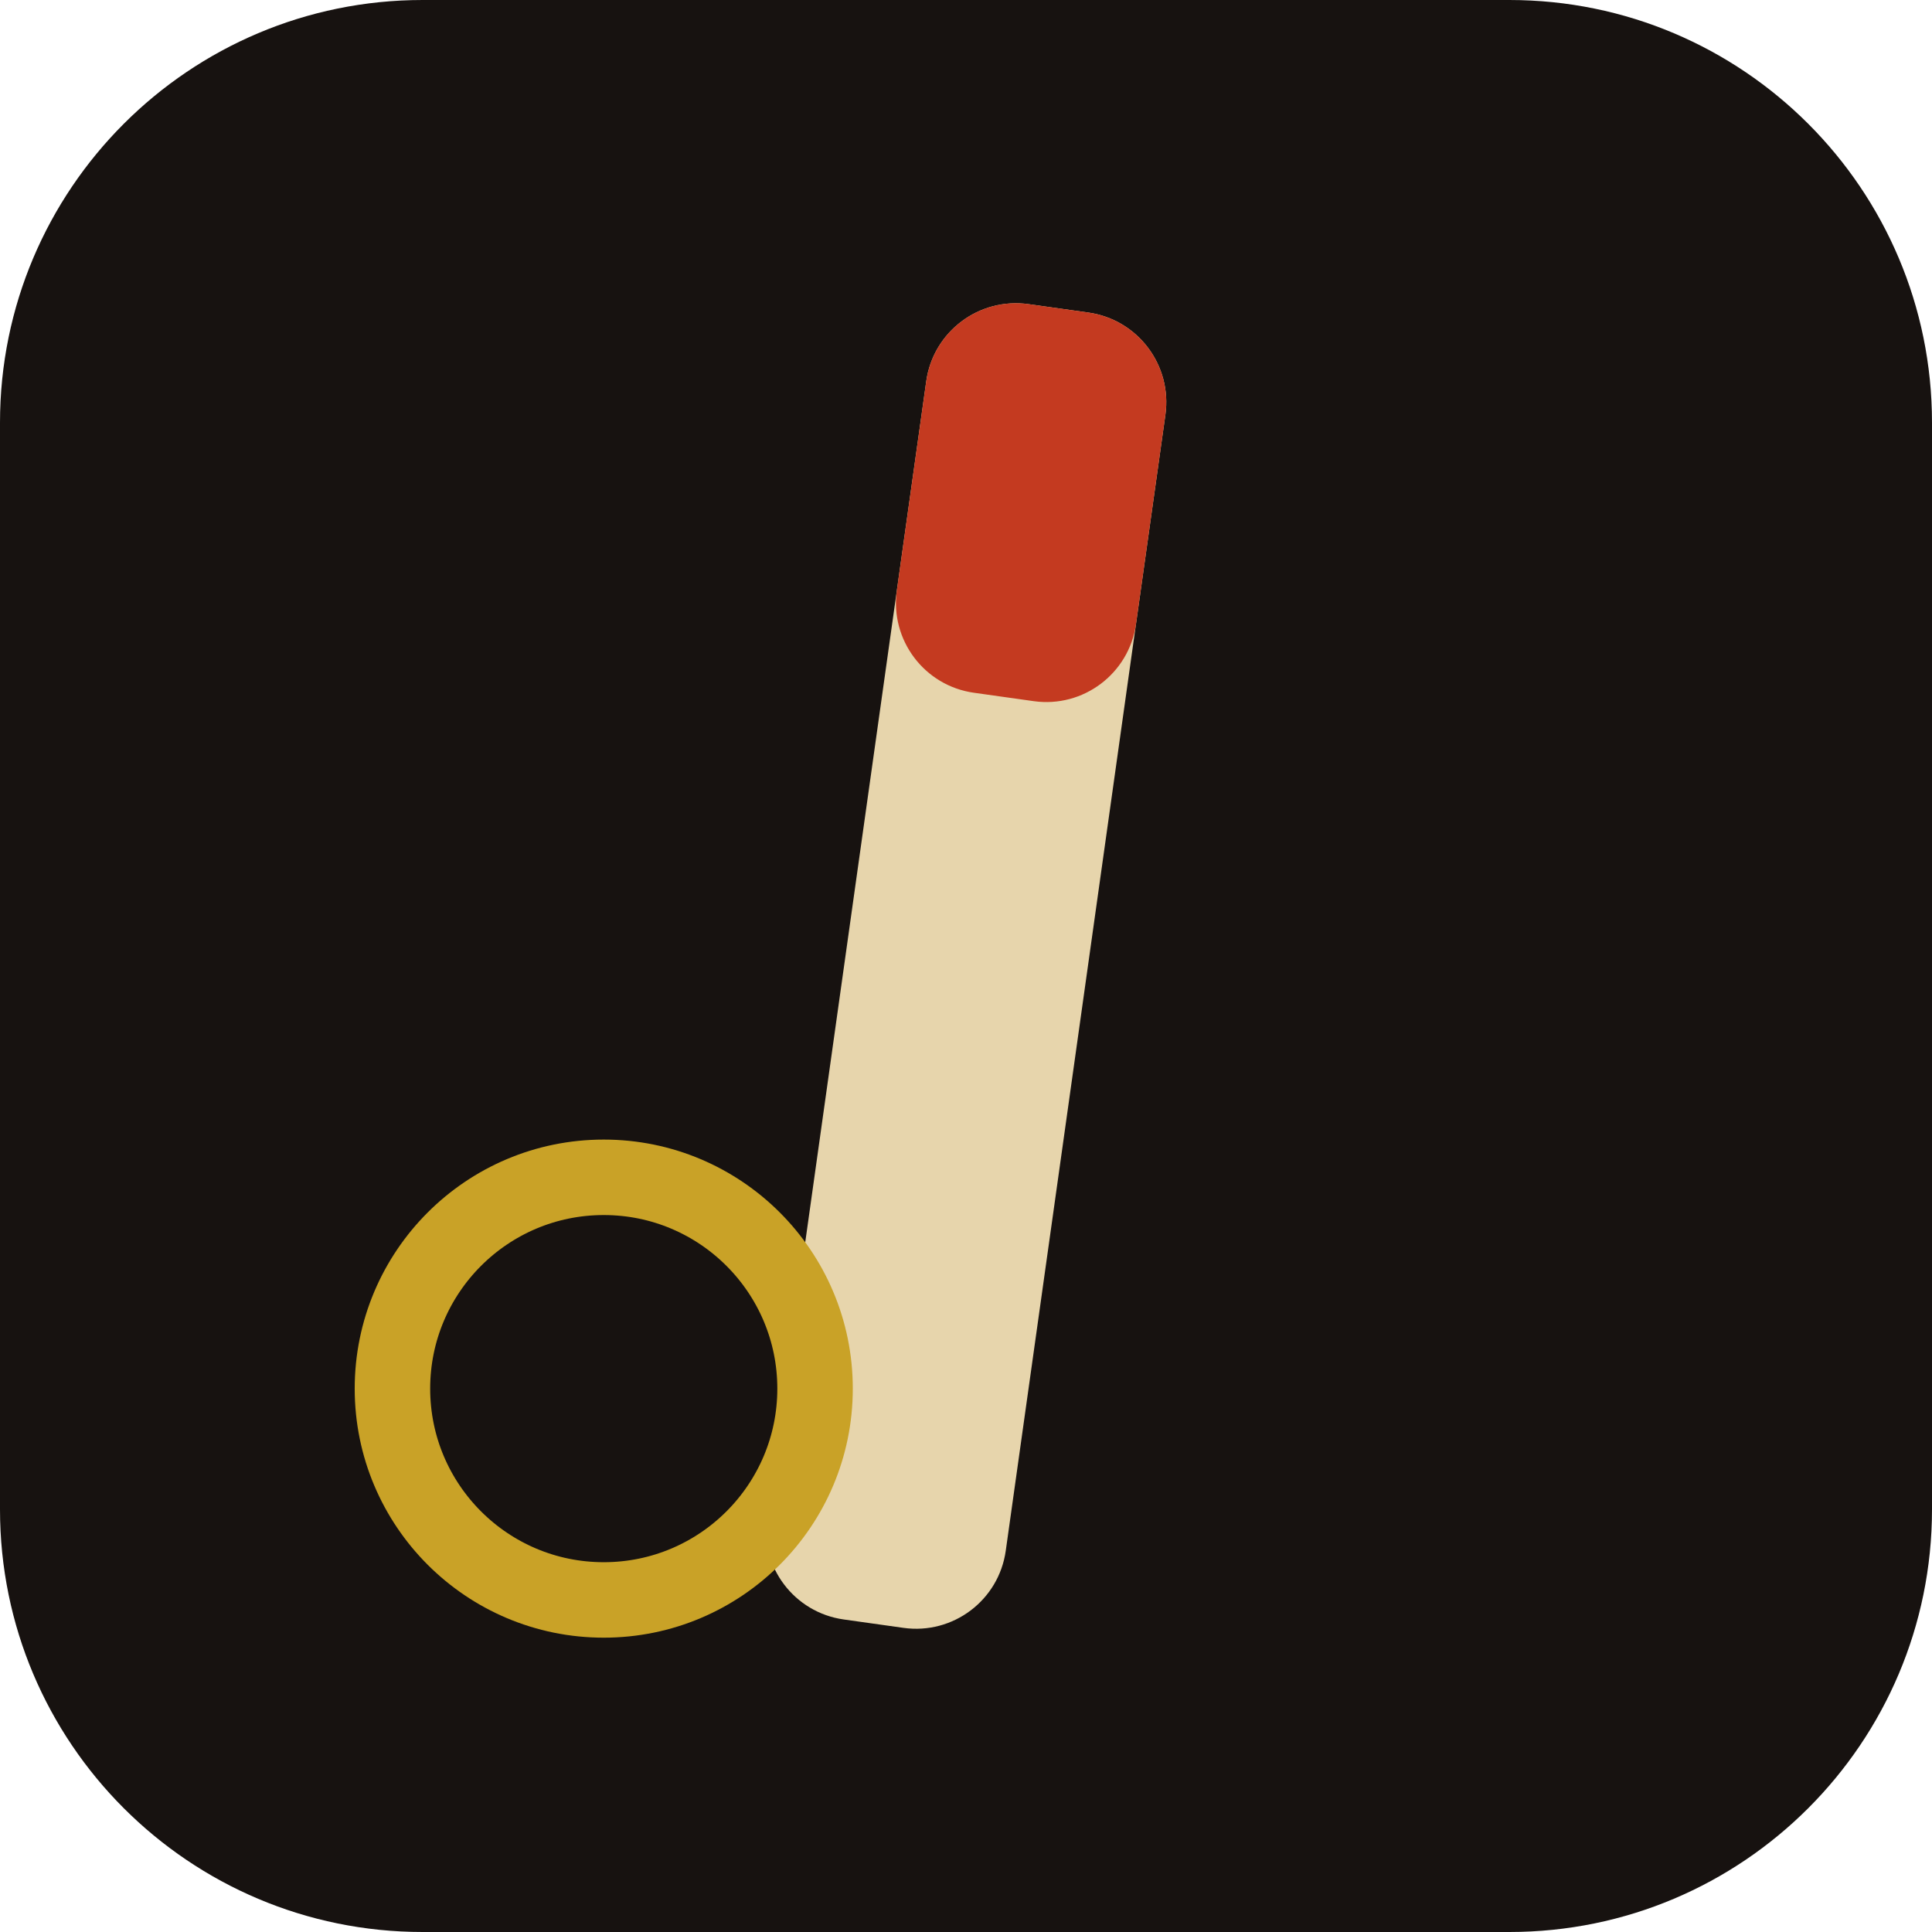
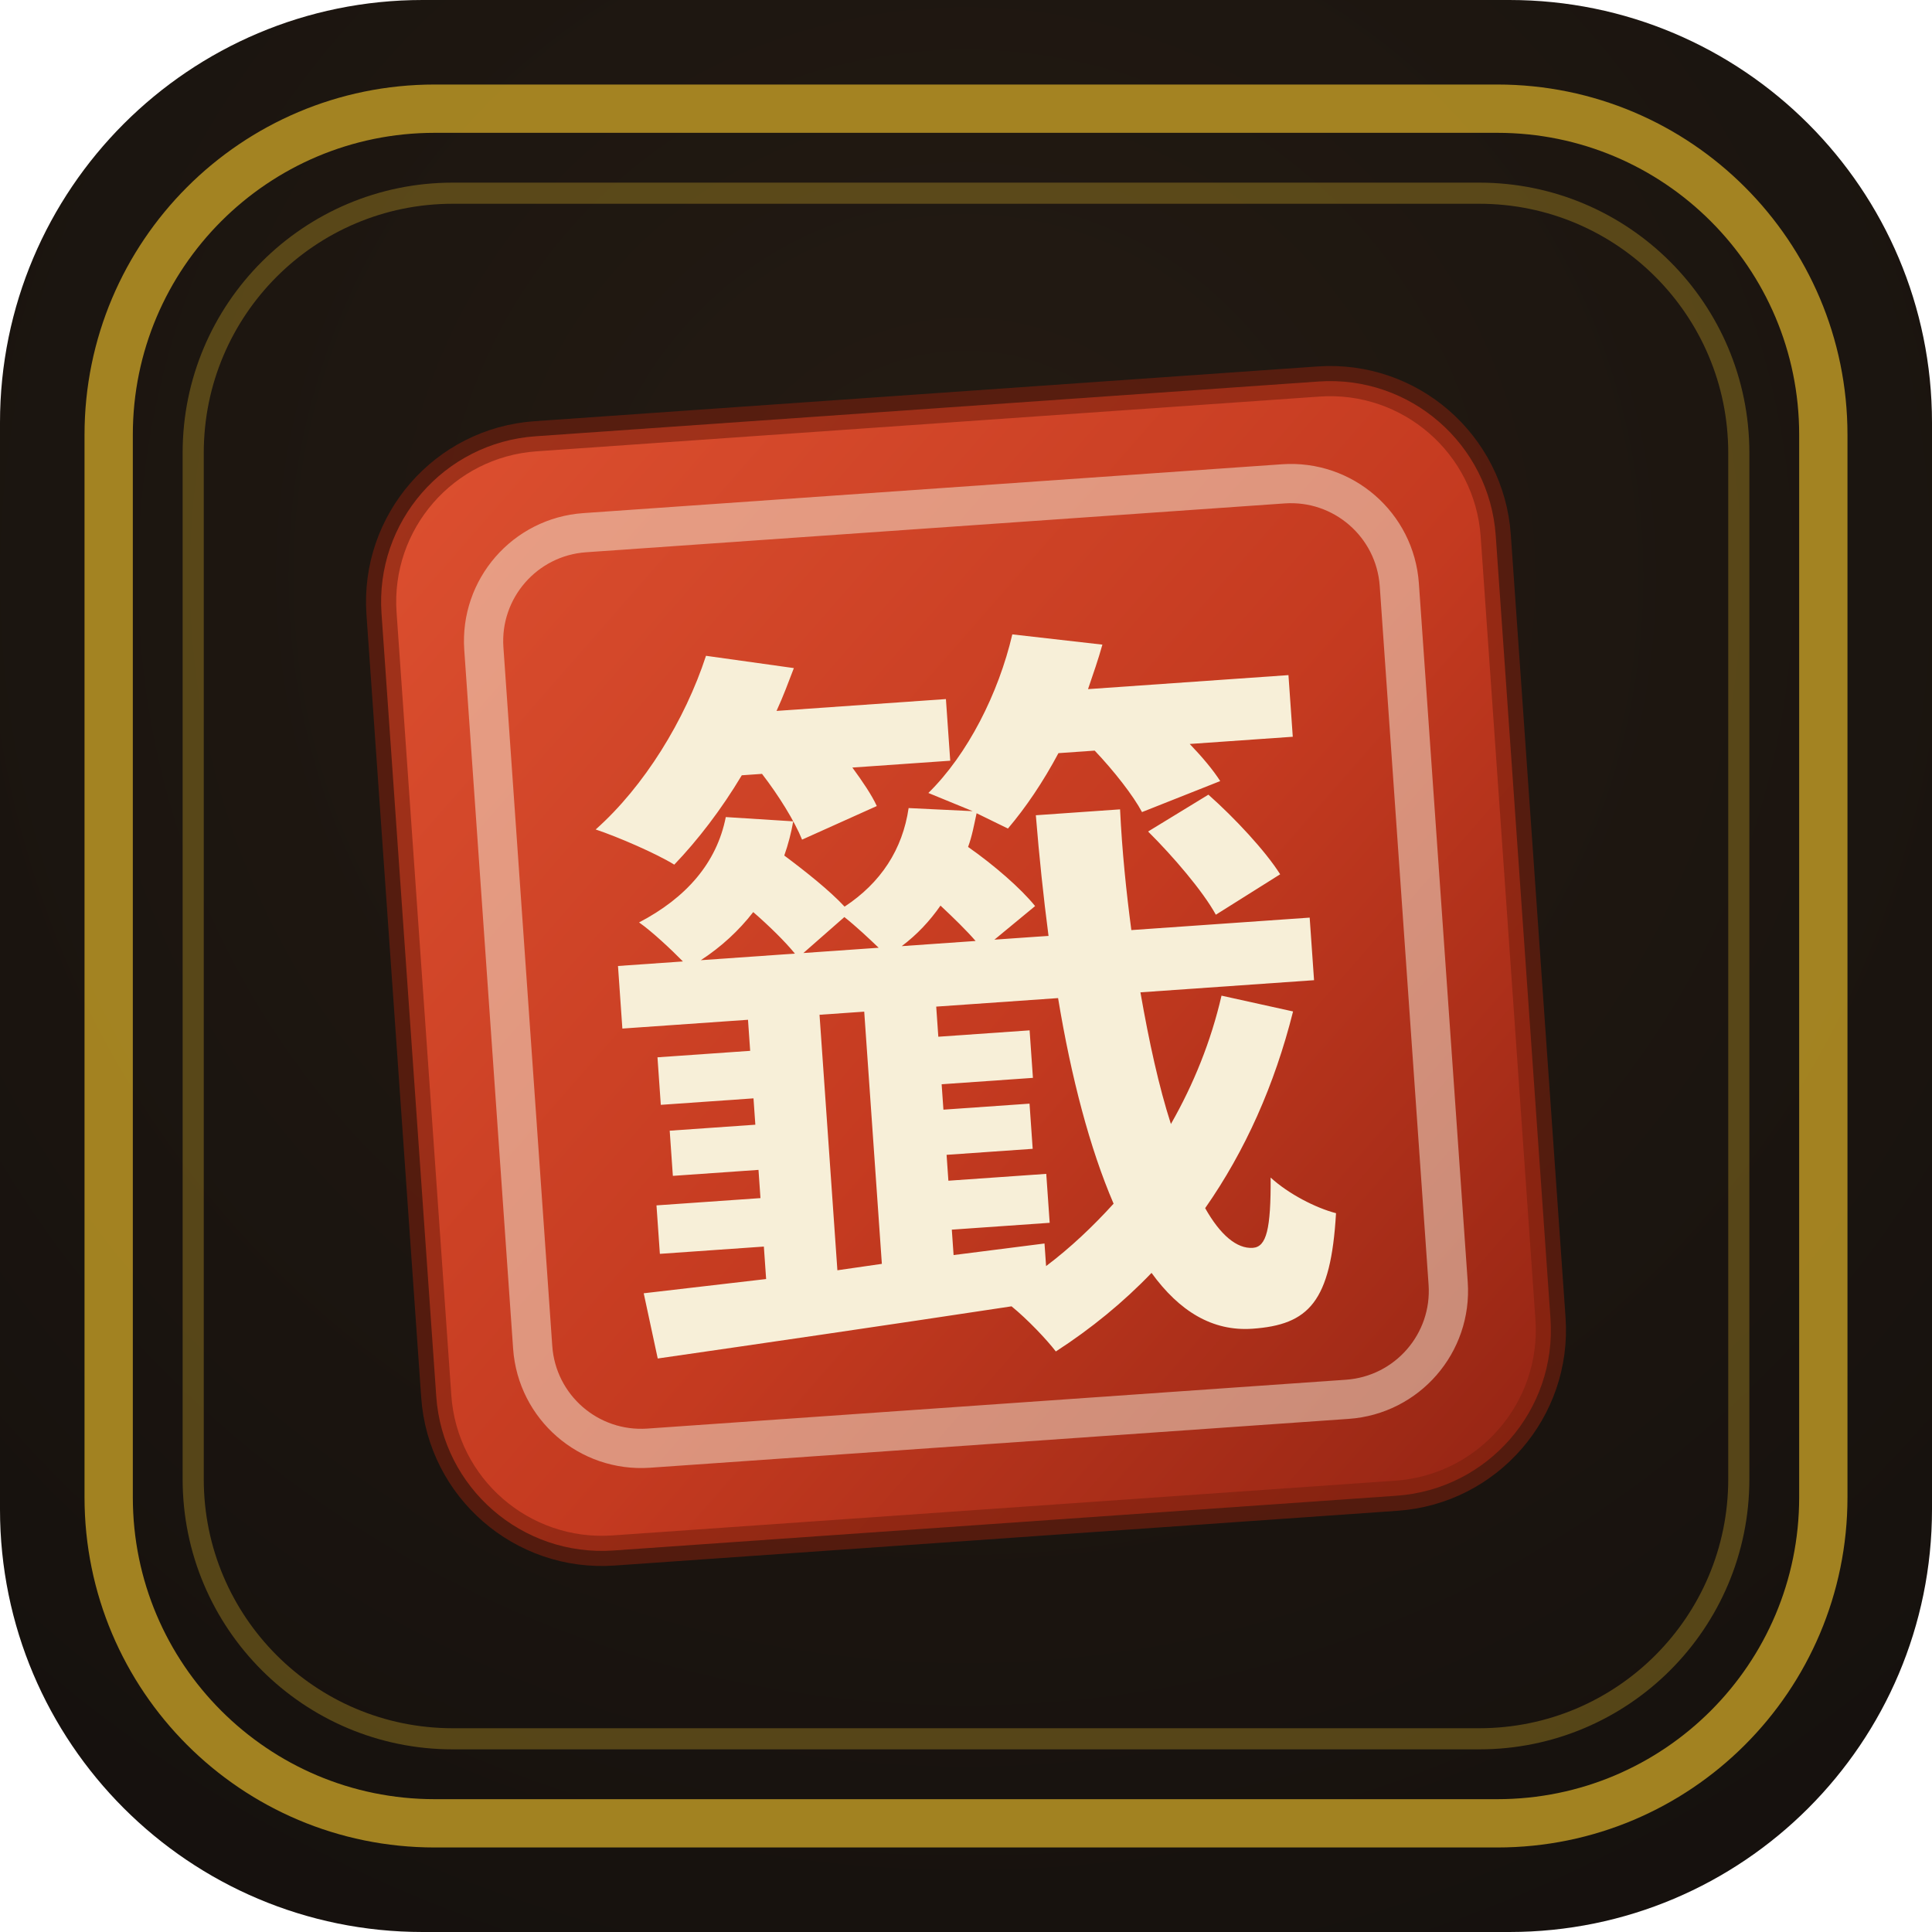
<svg xmlns="http://www.w3.org/2000/svg" viewBox="0 0 64 64">
-   <rect width="64" height="64" rx="14" fill="#171210" />
-   <g transform="rotate(8 32 32)">
-     <rect x="28" y="10" width="8" height="44" rx="3" fill="#e7d5ac" />
-     <rect x="28" y="10" width="8" height="13" rx="3" fill="#c43a20" />
+   <defs>
+     <linearGradient id="seal" x1="0" y1="0" x2="1" y2="1">
+       <stop offset="0" stop-color="#dd5030" />
+       <stop offset=".55" stop-color="#c43a20" />
+       <stop offset="1" stop-color="#932413" />
+     </linearGradient>
+     <radialGradient id="night" cx="50%" cy="30%" r="85%">
+       <stop offset="0" stop-color="#241b13" />
+       <stop offset="1" stop-color="#14100d" />
+     </radialGradient>
+   </defs>
+   <rect width="64" height="64" rx="14" fill="url(#night)" />
+   <rect x="3.6" y="3.6" width="56.8" height="56.8" rx="10.8" fill="none" stroke="#c9a227" stroke-width="1.6" opacity=".78" />
+   <rect x="6.4" y="6.4" width="51.2" height="51.2" rx="8.6" fill="none" stroke="#c9a227" stroke-width=".7" opacity=".35" />
+   <g transform="rotate(-4 32 32)">
+     <rect x="13.5" y="13.5" width="37" height="37" rx="5.5" fill="url(#seal)" />
+     <rect x="13.5" y="13.5" width="37" height="37" rx="5.5" fill="none" stroke="#7a1f0e" stroke-width="1" opacity=".6" />
+     <rect x="16.8" y="16.8" width="30.4" height="30.4" rx="3.6" fill="none" stroke="#f5edda" stroke-width="1.3" opacity=".5" />
+     <text x="32" y="42.6" text-anchor="middle" font-size="25" font-family="'LXGW WenKai TC','Kaiti TC','BiauKai','DFKai-SB','Noto Serif TC','PMingLiU',serif" font-weight="600" fill="#f7efd8">籤</text>
  </g>
-   <circle cx="20" cy="46" r="7" fill="none" stroke="#c9a227" stroke-width="2.5" />
</svg>
